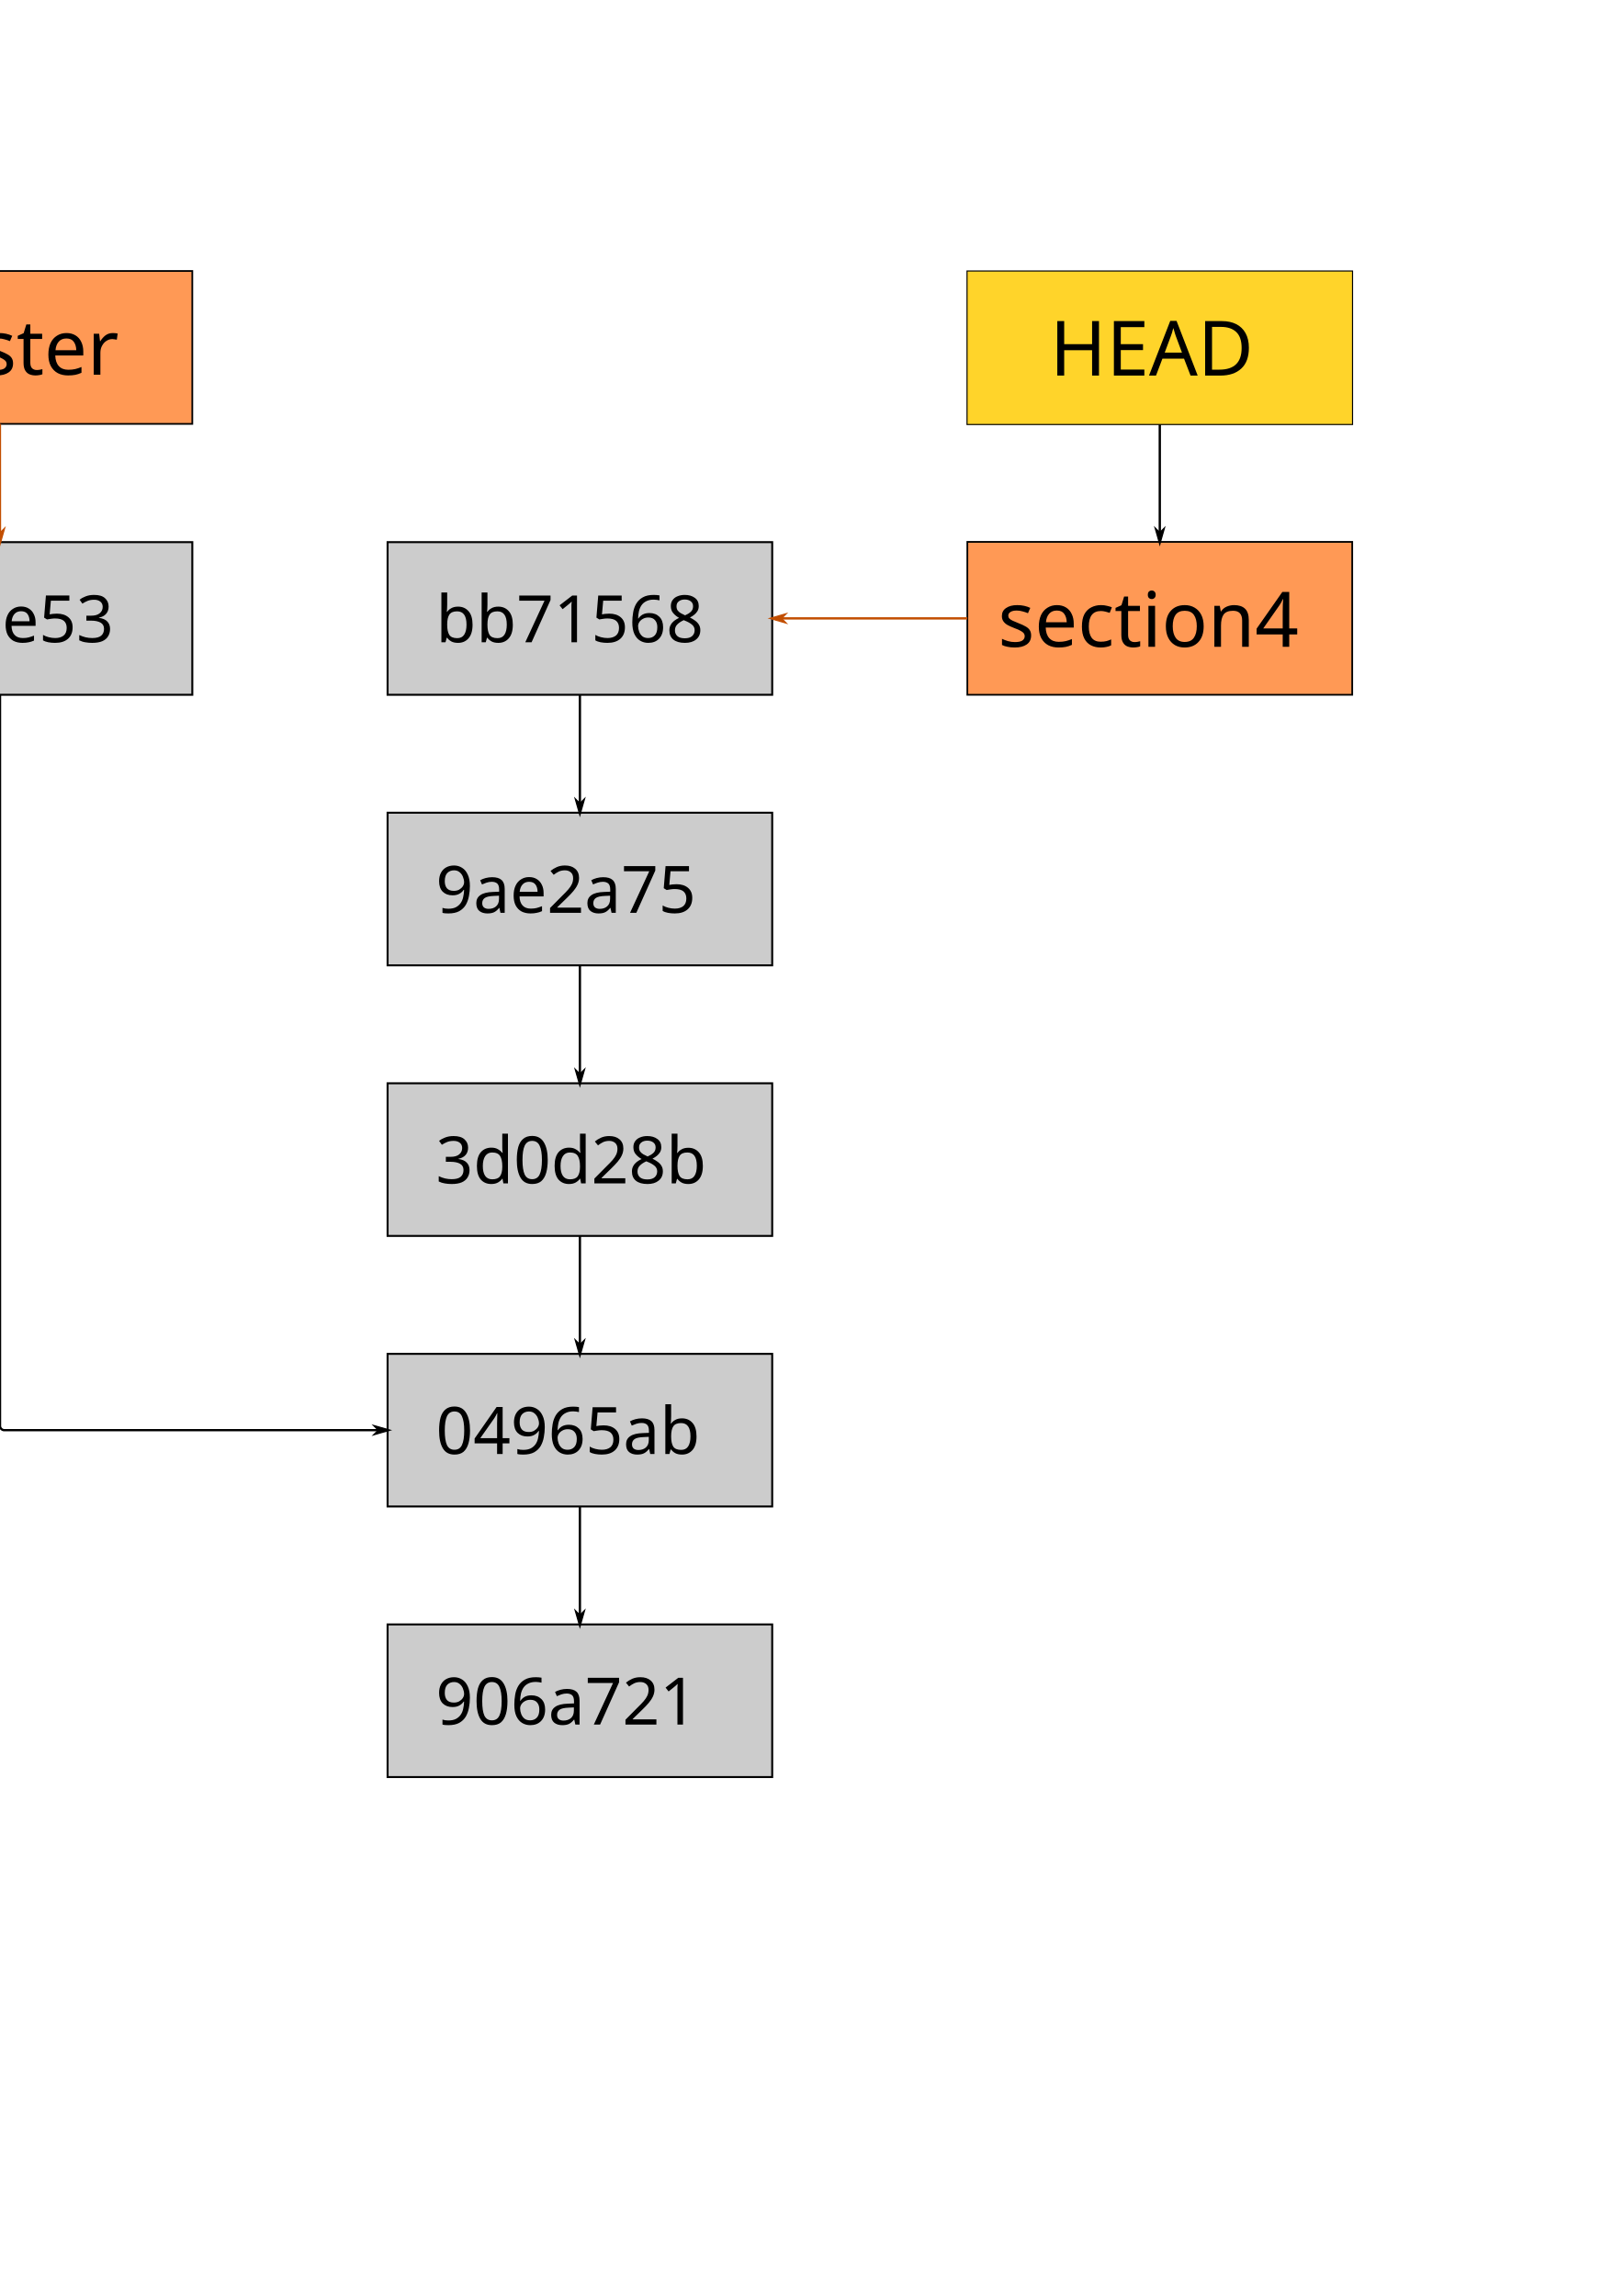
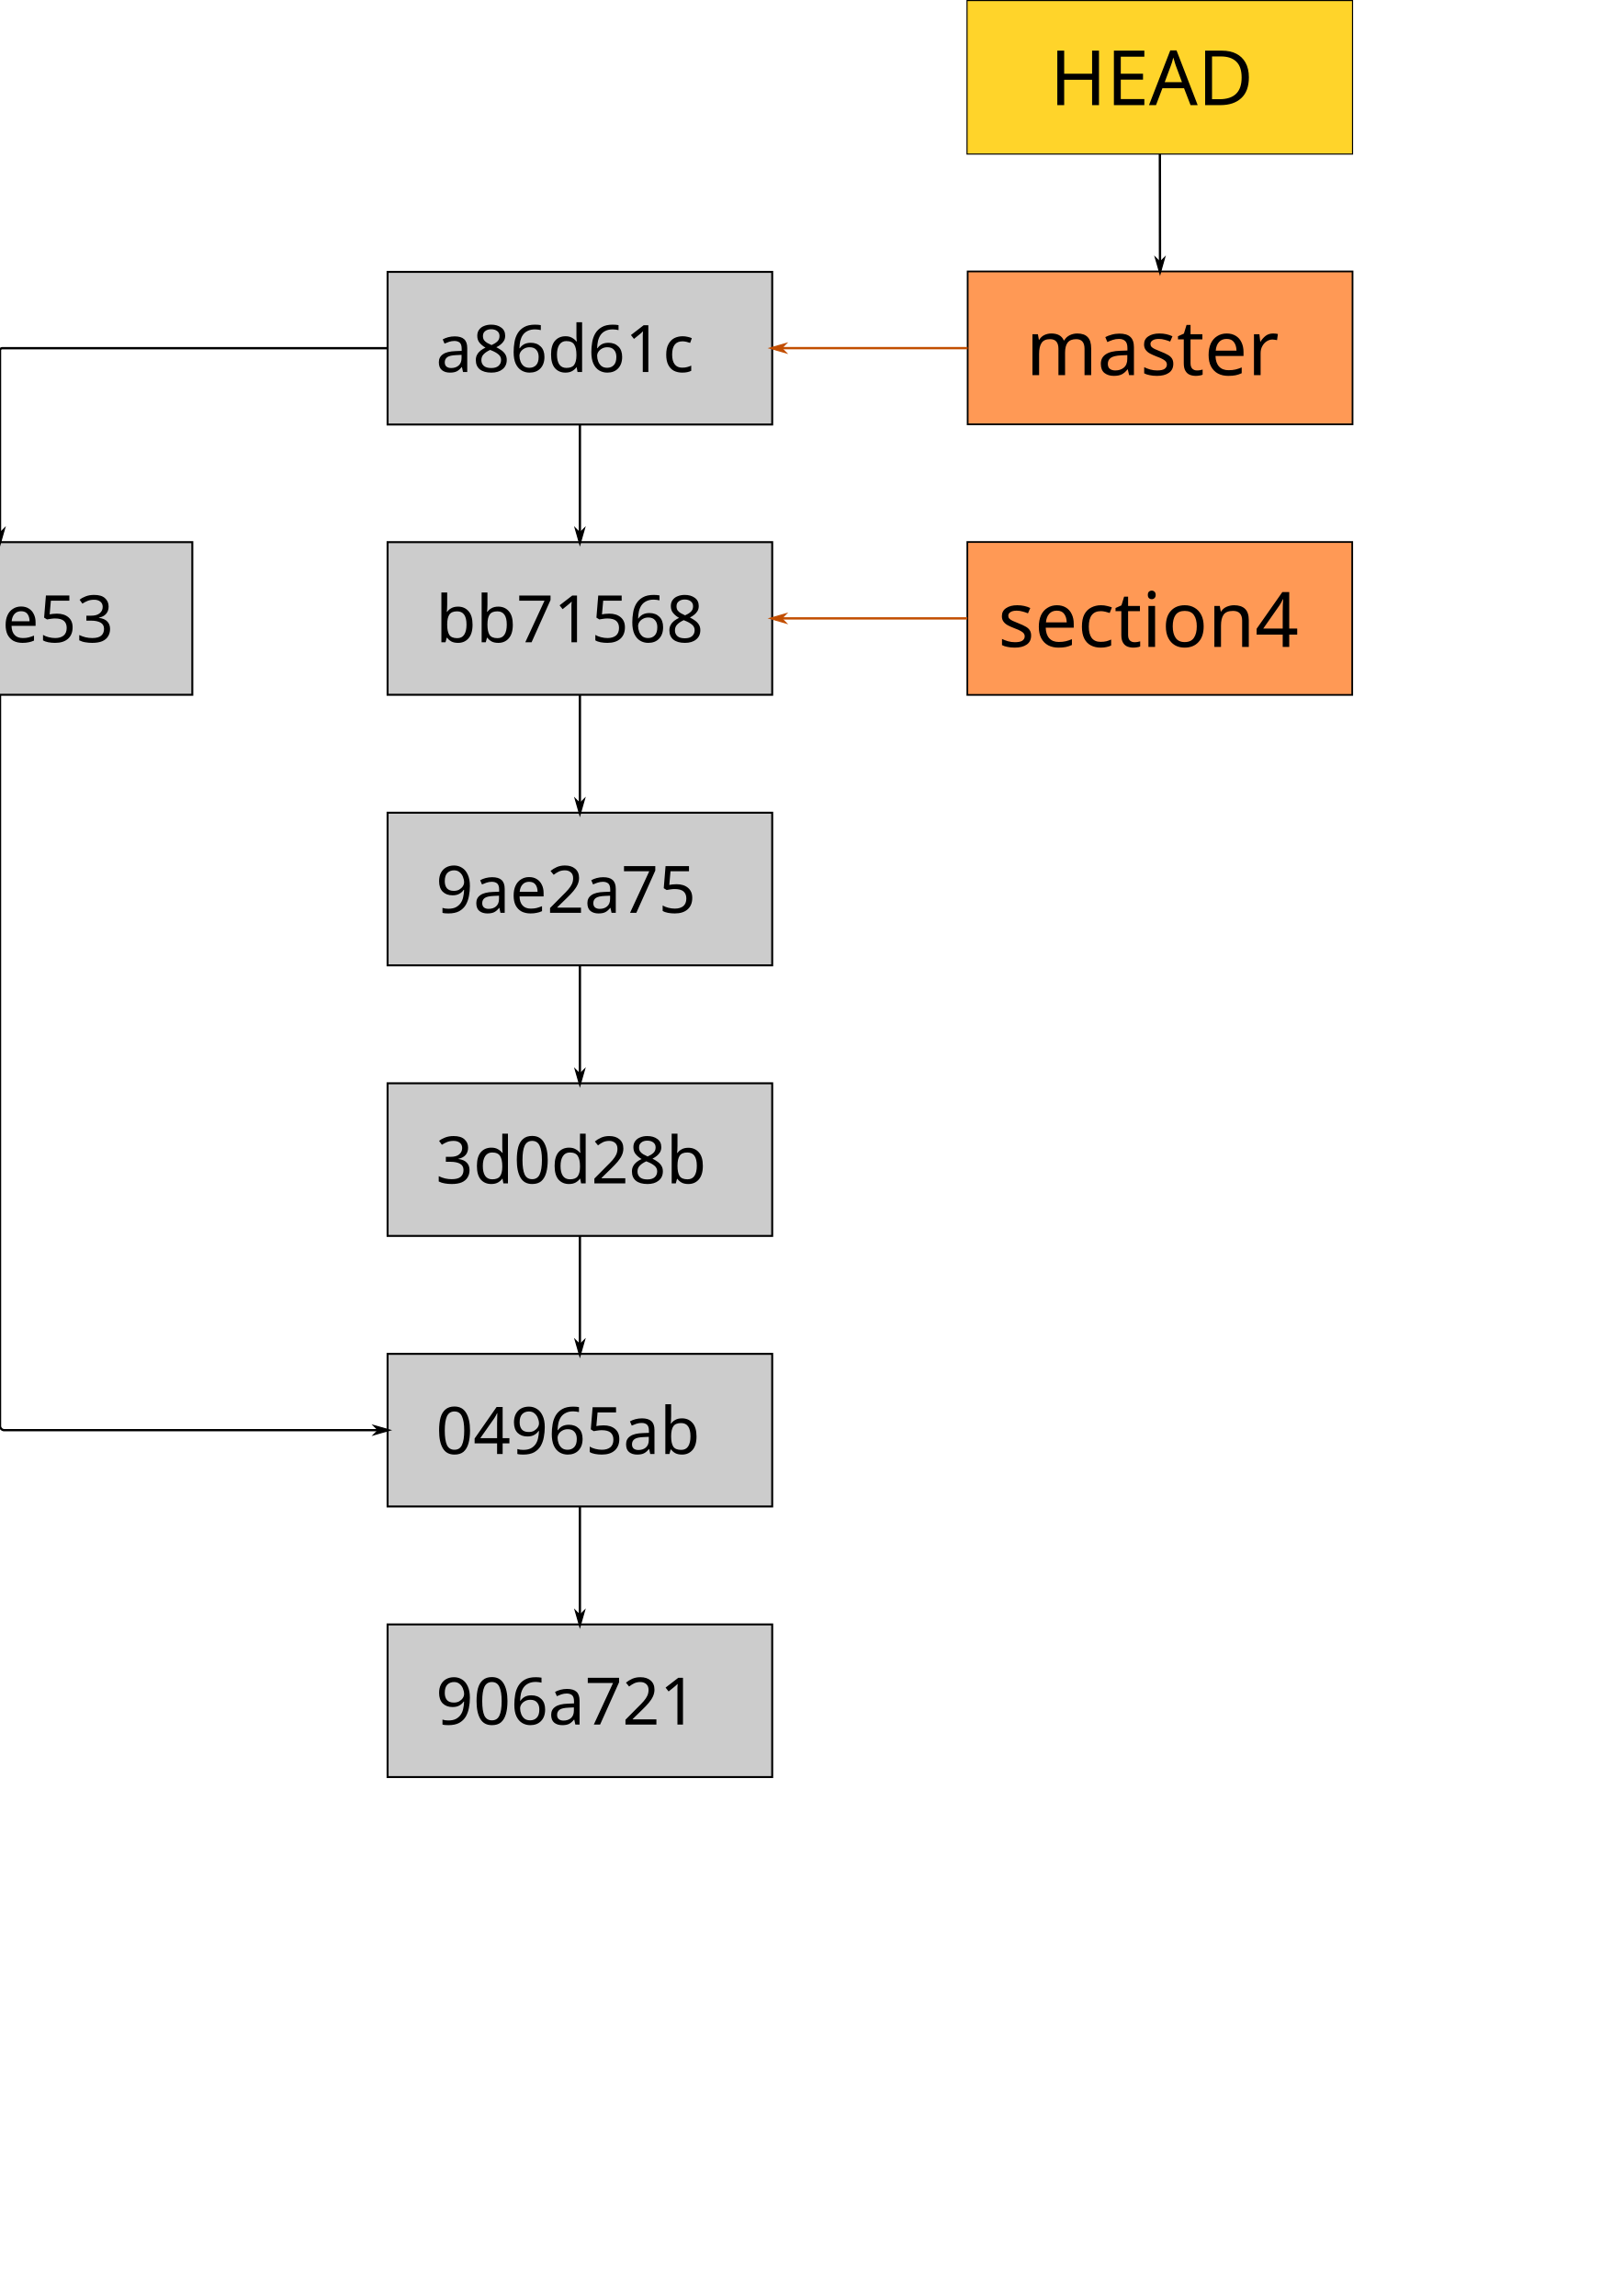
<svg xmlns="http://www.w3.org/2000/svg" id="svg8" version="1.1" viewBox="0 0 210 297" height="297mm" width="210mm">
  <defs id="defs2">
+     <marker orient="auto" refY="0.0" refX="0.0" id="marker3666" style="overflow:visible;">
+       <path id="path3664" d="M 0.0,0.0 L 5.0,-5.0 L -12.5,0.0 L 5.0,5.0 L 0.0,0.0 z " style="fill-rule:evenodd;stroke:#000000;stroke-width:1pt;stroke-opacity:1;fill:#000000;fill-opacity:1" transform="scale(0.4) rotate(180) translate(10,0)" />
+     </marker>
+     <marker orient="auto" refY="0.0" refX="0.0" id="marker3656" style="overflow:visible;">
+       <path id="path3654" d="M 0.0,0.0 L 5.0,-5.0 L -12.5,0.0 L 5.0,5.0 L 0.0,0.0 z " style="fill-rule:evenodd;stroke:#000000;stroke-width:1pt;stroke-opacity:1;fill:#000000;fill-opacity:1" transform="scale(0.4) rotate(180) translate(10,0)" />
+     </marker>
+     <marker orient="auto" refY="0.0" refX="0.0" id="marker3646" style="overflow:visible;">
+       <path id="path3644" d="M 0.0,0.0 L 5.0,-5.0 L -12.5,0.0 L 5.0,5.0 L 0.0,0.0 z " style="fill-rule:evenodd;stroke:#000000;stroke-width:1pt;stroke-opacity:1;fill:#000000;fill-opacity:1" transform="scale(0.4) rotate(180) translate(10,0)" />
+     </marker>
+     <marker style="overflow:visible;" id="marker3528" refX="0.0" refY="0.0" orient="auto">
+       <path transform="scale(0.4) rotate(180) translate(10,0)" style="fill-rule:evenodd;stroke:#c24e00;stroke-width:1pt;stroke-opacity:1;fill:#c24e00;fill-opacity:1" d="M 0.0,0.0 L 5.0,-5.0 L -12.5,0.0 L 5.0,5.0 L 0.0,0.0 z " id="path3526" />
+     </marker>
    <marker orient="auto" refY="0.0" refX="0.0" id="marker3282" style="overflow:visible;">
      <path id="path3280" d="M 0.0,0.0 L 5.0,-5.0 L -12.5,0.0 L 5.0,5.0 L 0.0,0.0 z " style="fill-rule:evenodd;stroke:#000000;stroke-width:1pt;stroke-opacity:1;fill:#000000;fill-opacity:1" transform="scale(0.4) rotate(180) translate(10,0)" />
    </marker>
    <marker orient="auto" refY="0.0" refX="0.0" id="marker3272" style="overflow:visible;">
      <path id="path3270" d="M 0.0,0.0 L 5.0,-5.0 L -12.5,0.0 L 5.0,5.0 L 0.0,0.0 z " style="fill-rule:evenodd;stroke:#000000;stroke-width:1pt;stroke-opacity:1;fill:#000000;fill-opacity:1" transform="scale(0.4) rotate(180) translate(10,0)" />
    </marker>
    <marker orient="auto" refY="0.0" refX="0.0" id="marker3076" style="overflow:visible;">
      <path id="path3074" d="M 0.0,0.0 L 5.0,-5.0 L -12.5,0.0 L 5.0,5.0 L 0.0,0.0 z " style="fill-rule:evenodd;stroke:#000000;stroke-width:1pt;stroke-opacity:1;fill:#000000;fill-opacity:1" transform="scale(0.4) rotate(180) translate(10,0)" />
    </marker>
    <marker orient="auto" refY="0.0" refX="0.0" id="marker2766" style="overflow:visible">
      <path id="path2764" d="M 0.0,0.0 L 5.0,-5.0 L -12.5,0.0 L 5.0,5.0 L 0.0,0.0 z " style="fill-rule:evenodd;stroke:#000000;stroke-width:1pt;stroke-opacity:1;fill:#000000;fill-opacity:1" transform="scale(0.4) translate(10,0)" />
    </marker>
    <marker orient="auto" refY="0.0" refX="0.0" id="marker2756" style="overflow:visible">
      <path id="path2754" d="M 0.0,0.0 L 5.0,-5.0 L -12.5,0.0 L 5.0,5.0 L 0.0,0.0 z " style="fill-rule:evenodd;stroke:#000000;stroke-width:1pt;stroke-opacity:1;fill:#000000;fill-opacity:1" transform="scale(0.4) translate(10,0)" />
    </marker>
    <marker style="overflow:visible" id="marker2666" refX="0.0" refY="0.0" orient="auto">
      <path transform="scale(0.8) translate(12.5,0)" style="fill-rule:evenodd;stroke:#000000;stroke-width:1pt;stroke-opacity:1;fill:#000000;fill-opacity:1" d="M 0.0,0.0 L 5.0,-5.0 L -12.5,0.0 L 5.0,5.0 L 0.0,0.0 z " id="path2664" />
    </marker>
    <marker style="overflow:visible" id="marker2656" refX="0.0" refY="0.0" orient="auto">
      <path transform="scale(0.8) translate(12.5,0)" style="fill-rule:evenodd;stroke:#000000;stroke-width:1pt;stroke-opacity:1;fill:#000000;fill-opacity:1" d="M 0.0,0.0 L 5.0,-5.0 L -12.5,0.0 L 5.0,5.0 L 0.0,0.0 z " id="path2654" />
-     </marker>
-     <marker style="overflow:visible;" id="marker2520" refX="0.0" refY="0.0" orient="auto">
-       <path transform="scale(0.4) rotate(180) translate(10,0)" style="fill-rule:evenodd;stroke:#000000;stroke-width:1pt;stroke-opacity:1;fill:#000000;fill-opacity:1" d="M 0.0,0.0 L 5.0,-5.0 L -12.5,0.0 L 5.0,5.0 L 0.0,0.0 z " id="path2518" />
-     </marker>
-     <marker style="overflow:visible;" id="marker2510" refX="0.0" refY="0.0" orient="auto">
-       <path transform="scale(0.4) rotate(180) translate(10,0)" style="fill-rule:evenodd;stroke:#000000;stroke-width:1pt;stroke-opacity:1;fill:#000000;fill-opacity:1" d="M 0.0,0.0 L 5.0,-5.0 L -12.5,0.0 L 5.0,5.0 L 0.0,0.0 z " id="path2508" />
    </marker>
    <marker orient="auto" refY="0.0" refX="0.0" id="marker2184" style="overflow:visible;">
      <path id="path2182" d="M 0.0,0.0 L 5.0,-5.0 L -12.5,0.0 L 5.0,5.0 L 0.0,0.0 z " style="fill-rule:evenodd;stroke:#000000;stroke-width:1pt;stroke-opacity:1;fill:#000000;fill-opacity:1" transform="scale(0.4) rotate(180) translate(10,0)" />
    </marker>
    <marker orient="auto" refY="0.0" refX="0.0" id="marker1548" style="overflow:visible;">
      <path id="path1546" d="M 0.0,0.0 L 5.0,-5.0 L -12.5,0.0 L 5.0,5.0 L 0.0,0.0 z " style="fill-rule:evenodd;stroke:#c24e00;stroke-width:1pt;stroke-opacity:1;fill:#c24e00;fill-opacity:1" transform="scale(0.4) rotate(180) translate(10,0)" />
    </marker>
    <marker orient="auto" refY="0.0" refX="0.0" id="marker1538" style="overflow:visible;">
      <path id="path1536" d="M 0.0,0.0 L 5.0,-5.0 L -12.5,0.0 L 5.0,5.0 L 0.0,0.0 z " style="fill-rule:evenodd;stroke:#c24e00;stroke-width:1pt;stroke-opacity:1;fill:#c24e00;fill-opacity:1" transform="scale(0.4) rotate(180) translate(10,0)" />
    </marker>
    <marker orient="auto" refY="0.0" refX="0.0" id="marker1484" style="overflow:visible;">
      <path id="path1482" d="M 0.0,0.0 L 5.0,-5.0 L -12.5,0.0 L 5.0,5.0 L 0.0,0.0 z " style="fill-rule:evenodd;stroke:#000000;stroke-width:1pt;stroke-opacity:1;fill:#000000;fill-opacity:1" transform="scale(0.8) rotate(180) translate(12.5,0)" />
    </marker>
    <marker orient="auto" refY="0.0" refX="0.0" id="marker1474" style="overflow:visible;">
      <path id="path1472" d="M 0.0,0.0 L 5.0,-5.0 L -12.5,0.0 L 5.0,5.0 L 0.0,0.0 z " style="fill-rule:evenodd;stroke:#000000;stroke-width:1pt;stroke-opacity:1;fill:#000000;fill-opacity:1" transform="scale(0.8) rotate(180) translate(12.5,0)" />
    </marker>
    <marker orient="auto" refY="0.0" refX="0.0" id="marker1422" style="overflow:visible">
      <path id="path1420" d="M 0.0,0.0 L 5.0,-5.0 L -12.5,0.0 L 5.0,5.0 L 0.0,0.0 z " style="fill-rule:evenodd;stroke:#000000;stroke-width:1pt;stroke-opacity:1;fill:#000000;fill-opacity:1" transform="scale(0.8) translate(12.5,0)" />
    </marker>
    <rect id="rect1112" height="48.599" width="66.554" y="123.101" x="117.494" />
  </defs>
  <g style="display:inline;mix-blend-mode:normal" id="layer1">
    <g transform="translate(-4.948577,77.85402)" id="g846">
      <rect style="fill:#cccccc;stroke:#000000;stroke-width:0.255" id="rect833" width="49.745" height="19.745" x="55.076" y="132.274" />
      <text xml:space="preserve" style="font-style:normal;font-weight:normal;font-size:8.467px;line-height:1.25;font-family:sans-serif;fill:#000000;fill-opacity:1;stroke:none;stroke-width:0.265" x="61.318" y="145.228" id="text841">
        <tspan id="tspan839" x="61.318" y="145.228" style="font-size:8.467px;stroke-width:0.265">906a721</tspan>
      </text>
    </g>
-     <g transform="translate(-75.84496,-52.7823)" id="g855">
+     <g transform="translate(74.21189,-52.72543)" id="g855">
      <rect style="fill:#ff9955;stroke:#000000;stroke-width:0.223" id="rect835" width="49.777" height="19.777" x="50.94" y="87.837" />
      <text xml:space="preserve" style="font-style:normal;font-weight:normal;font-size:9.878px;line-height:1.25;font-family:sans-serif;fill:#000000;fill-opacity:1;stroke:none;stroke-width:0.265" x="58.477" y="101.256" id="text850">
        <tspan id="tspan848" x="58.477" y="101.256" style="font-size:9.878px;stroke-width:0.265">master</tspan>
      </text>
    </g>
-     <g transform="translate(71.83502,-11.88596)" id="g864">
+     <g transform="translate(71.83501,-46.86969)" id="g864">
      <rect style="fill:#ffd42a;stroke:#000000;stroke-width:0.141" id="rect837" width="49.859" height="19.859" x="53.236" y="46.94" />
      <text xml:space="preserve" style="font-style:normal;font-weight:normal;font-size:9.878px;line-height:1.25;font-family:sans-serif;fill:#000000;fill-opacity:1;stroke:none;stroke-width:0.265" x="63.956" y="60.47" id="text859">
        <tspan id="tspan857" x="63.956" y="60.47" style="font-size:9.878px;stroke-width:0.265">HEAD</tspan>
      </text>
    </g>
    <g id="g872" transform="translate(-4.948577,42.85401)">
      <g id="g877">
        <rect style="fill:#cccccc;stroke:#000000;stroke-width:0.255" id="rect866" width="49.745" height="19.745" x="55.076" y="132.274" />
        <text xml:space="preserve" style="font-style:normal;font-weight:normal;font-size:8.467px;line-height:1.25;font-family:sans-serif;fill:#000000;fill-opacity:1;stroke:none;stroke-width:0.265" x="61.318" y="145.228" id="text870">
          <tspan id="tspan868" x="61.318" y="145.228" style="font-size:8.467px;stroke-width:0.265">04965ab</tspan>
        </text>
      </g>
    </g>
    <g id="g885" transform="translate(-4.948577,7.853995)">
      <rect style="fill:#cccccc;stroke:#000000;stroke-width:0.255" id="rect879" width="49.745" height="19.745" x="55.076" y="132.274" />
      <text xml:space="preserve" style="font-style:normal;font-weight:normal;font-size:8.467px;line-height:1.25;font-family:sans-serif;fill:#000000;fill-opacity:1;stroke:none;stroke-width:0.265" x="61.318" y="145.228" id="text883">
        <tspan id="tspan881" x="61.318" y="145.228" style="font-size:8.467px;stroke-width:0.265">3d0d28b</tspan>
      </text>
    </g>
-     <g id="g1005" transform="translate(74.1713,-17.7417)">
+     <g id="g1005" transform="translate(74.1713,-17.72543)">
      <rect y="87.837" x="50.94" height="19.777" width="49.777" id="rect999" style="fill:#ff9955;stroke:#000000;stroke-width:0.223" />
      <text id="text1003" y="101.408" x="54.908" style="font-style:normal;font-weight:normal;font-size:9.878px;line-height:1.25;font-family:sans-serif;fill:#000000;fill-opacity:1;stroke:none;stroke-width:0.265" xml:space="preserve">
        <tspan style="font-size:9.878px;stroke-width:0.265" y="101.408" x="54.908" id="tspan1001">section4</tspan>
      </text>
      <text style="font-style:normal;font-weight:normal;font-size:10.583px;line-height:1.25;font-family:sans-serif;white-space:pre;shape-inside:url(#rect1112);fill:#000000;fill-opacity:1;stroke:none;" id="text1110" xml:space="preserve" />
    </g>
    <path id="path1146" d="M 75,210.128 V 194.872" style="fill:none;fill-rule:evenodd;stroke:#000000;stroke-width:0.3;stroke-linecap:butt;stroke-linejoin:miter;stroke-opacity:1;stroke-miterlimit:4;stroke-dasharray:none;marker-start:url(#marker2766)" />
    <path id="path1148" d="M 75,175.128 V 159.872" style="fill:none;fill-rule:evenodd;stroke:#000000;stroke-width:0.3;stroke-linecap:butt;stroke-linejoin:miter;stroke-opacity:1;stroke-miterlimit:4;stroke-dasharray:none;marker-start:url(#marker2756)" />
-     <path id="path2972" d="m 150,54.913 0,15.182" style="fill:none;fill-rule:evenodd;stroke:#000000;stroke-width:0.3;stroke-linecap:butt;stroke-linejoin:miter;stroke-miterlimit:4;stroke-dasharray:none;stroke-opacity:1;marker-end:url(#marker2520)" />
    <g transform="translate(-4.948577,-27.146)" id="g3004">
      <rect y="132.274" x="55.076" height="19.745" width="49.745" id="rect2998" style="fill:#cccccc;stroke:#000000;stroke-width:0.255" />
      <text id="text3002" y="145.228" x="61.318" style="font-style:normal;font-weight:normal;font-size:8.467px;line-height:1.25;font-family:sans-serif;fill:#000000;fill-opacity:1;stroke:none;stroke-width:0.265" xml:space="preserve">
        <tspan style="font-size:8.467px;stroke-width:0.265" y="145.228" x="61.318" id="tspan3000">9ae2a75</tspan>
      </text>
    </g>
    <g transform="translate(-79.94858,-62.14601)" id="g3014">
      <g id="g3012">
        <rect y="132.274" x="55.076" height="19.745" width="49.745" id="rect3006" style="fill:#cccccc;stroke:#000000;stroke-width:0.255" />
        <text id="text3010" y="145.228" x="61.318" style="font-style:normal;font-weight:normal;font-size:8.467px;line-height:1.25;font-family:sans-serif;fill:#000000;fill-opacity:1;stroke:none;stroke-width:0.265" xml:space="preserve">
          <tspan style="font-size:8.467px;stroke-width:0.265" y="145.228" x="61.318" id="tspan3008">bc4ee53</tspan>
        </text>
      </g>
    </g>
    <g id="g3022" transform="translate(-4.948576,-62.146)">
      <rect style="fill:#cccccc;stroke:#000000;stroke-width:0.255" id="rect3016" width="49.745" height="19.745" x="55.076" y="132.274" />
      <text xml:space="preserve" style="font-style:normal;font-weight:normal;font-size:8.467px;line-height:1.25;font-family:sans-serif;fill:#000000;fill-opacity:1;stroke:none;stroke-width:0.265" x="61.318" y="145.228" id="text3020">
        <tspan id="tspan3018" x="61.318" y="145.228" style="font-size:8.467px;stroke-width:0.265">bb71568</tspan>
      </text>
    </g>
    <path id="path3072" d="m 8.8085937e-7,89.872 v 94.598 c 0,0.265 0.265,0.529 0.529,0.529 H 50.128" style="fill:none;fill-rule:evenodd;stroke:#000000;stroke-width:0.3;stroke-linecap:butt;stroke-linejoin:miter;stroke-miterlimit:4;stroke-dasharray:none;stroke-opacity:1;marker-end:url(#marker3076)" />
-     <path id="path3244" d="m -0.012,54.832 0.007,15.296" style="fill:none;fill-rule:evenodd;stroke:#c24e00;stroke-width:0.3;stroke-linecap:butt;stroke-linejoin:miter;stroke-opacity:1;marker-end:url(#marker1538);stroke-miterlimit:4;stroke-dasharray:none" />
-     <path id="path3258" d="m 125.111,79.989 -25.239,0.005" style="fill:none;fill-rule:evenodd;stroke:#c24e00;stroke-width:0.3;stroke-linecap:butt;stroke-linejoin:miter;stroke-opacity:1;stroke-miterlimit:4;stroke-dasharray:none;marker-end:url(#marker1548)" />
+     <path id="path3258" d="m 125.111,79.989 -25.239,0.005" style="fill:none;fill-rule:evenodd;stroke:#c24e00;stroke-width:0.3;stroke-linecap:butt;stroke-linejoin:miter;stroke-miterlimit:4;stroke-dasharray:none;stroke-opacity:1;marker-end:url(#marker1548)" />
    <path id="path3266" d="m 75,124.872 0,15.255" style="fill:none;fill-rule:evenodd;stroke:#000000;stroke-width:0.3;stroke-linecap:butt;stroke-linejoin:miter;stroke-opacity:1;stroke-miterlimit:4;stroke-dasharray:none;marker-end:url(#marker3282)" />
    <path id="path3268" d="m 75,89.872 0,15.255" style="fill:none;fill-rule:evenodd;stroke:#000000;stroke-width:0.3;stroke-linecap:butt;stroke-linejoin:miter;stroke-opacity:1;stroke-miterlimit:4;stroke-dasharray:none;marker-end:url(#marker3272)" />
+     <g transform="translate(-4.948575,-97.10541)" id="g3398">
+       <rect y="132.274" x="55.076" height="19.745" width="49.745" id="rect3392" style="fill:#cccccc;stroke:#000000;stroke-width:0.255" />
+       <text id="text3396" y="145.228" x="61.318" style="font-style:normal;font-weight:normal;font-size:8.467px;line-height:1.25;font-family:sans-serif;fill:#000000;fill-opacity:1;stroke:none;stroke-width:0.265" xml:space="preserve">
+         <tspan style="font-size:8.467px;stroke-width:0.265" y="145.228" x="61.318" id="tspan3394">a86d61c</tspan>
+       </text>
+     </g>
+     <path id="path3524" d="m 125.152,45.03 -25.279,0.005" style="fill:none;fill-rule:evenodd;stroke:#c24e00;stroke-width:0.3;stroke-linecap:butt;stroke-linejoin:miter;stroke-miterlimit:4;stroke-dasharray:none;stroke-opacity:1;marker-end:url(#marker3528)" />
+     <path id="path3638" d="M 50.128,45.041 H 0.265 C 0.132,45.041 8.8085937e-7,45.173 8.8085937e-7,45.305 v 24.822" style="fill:none;fill-rule:evenodd;stroke:#000000;stroke-width:0.3;stroke-linecap:butt;stroke-linejoin:miter;stroke-miterlimit:4;stroke-dasharray:none;stroke-opacity:1;marker-end:url(#marker3656)" />
+     <path id="path3640" d="m 75,54.913 -1e-6,15.215" style="fill:none;fill-rule:evenodd;stroke:#000000;stroke-width:0.3;stroke-linecap:butt;stroke-linejoin:miter;stroke-opacity:1;stroke-miterlimit:4;stroke-dasharray:none;marker-end:url(#marker3666)" />
+     <path id="path3642" d="m 150.012,19.929 0.017,15.182" style="fill:none;fill-rule:evenodd;stroke:#000000;stroke-width:0.3;stroke-linecap:butt;stroke-linejoin:miter;stroke-miterlimit:4;stroke-dasharray:none;stroke-opacity:1;marker-end:url(#marker3646)" />
  </g>
</svg>
